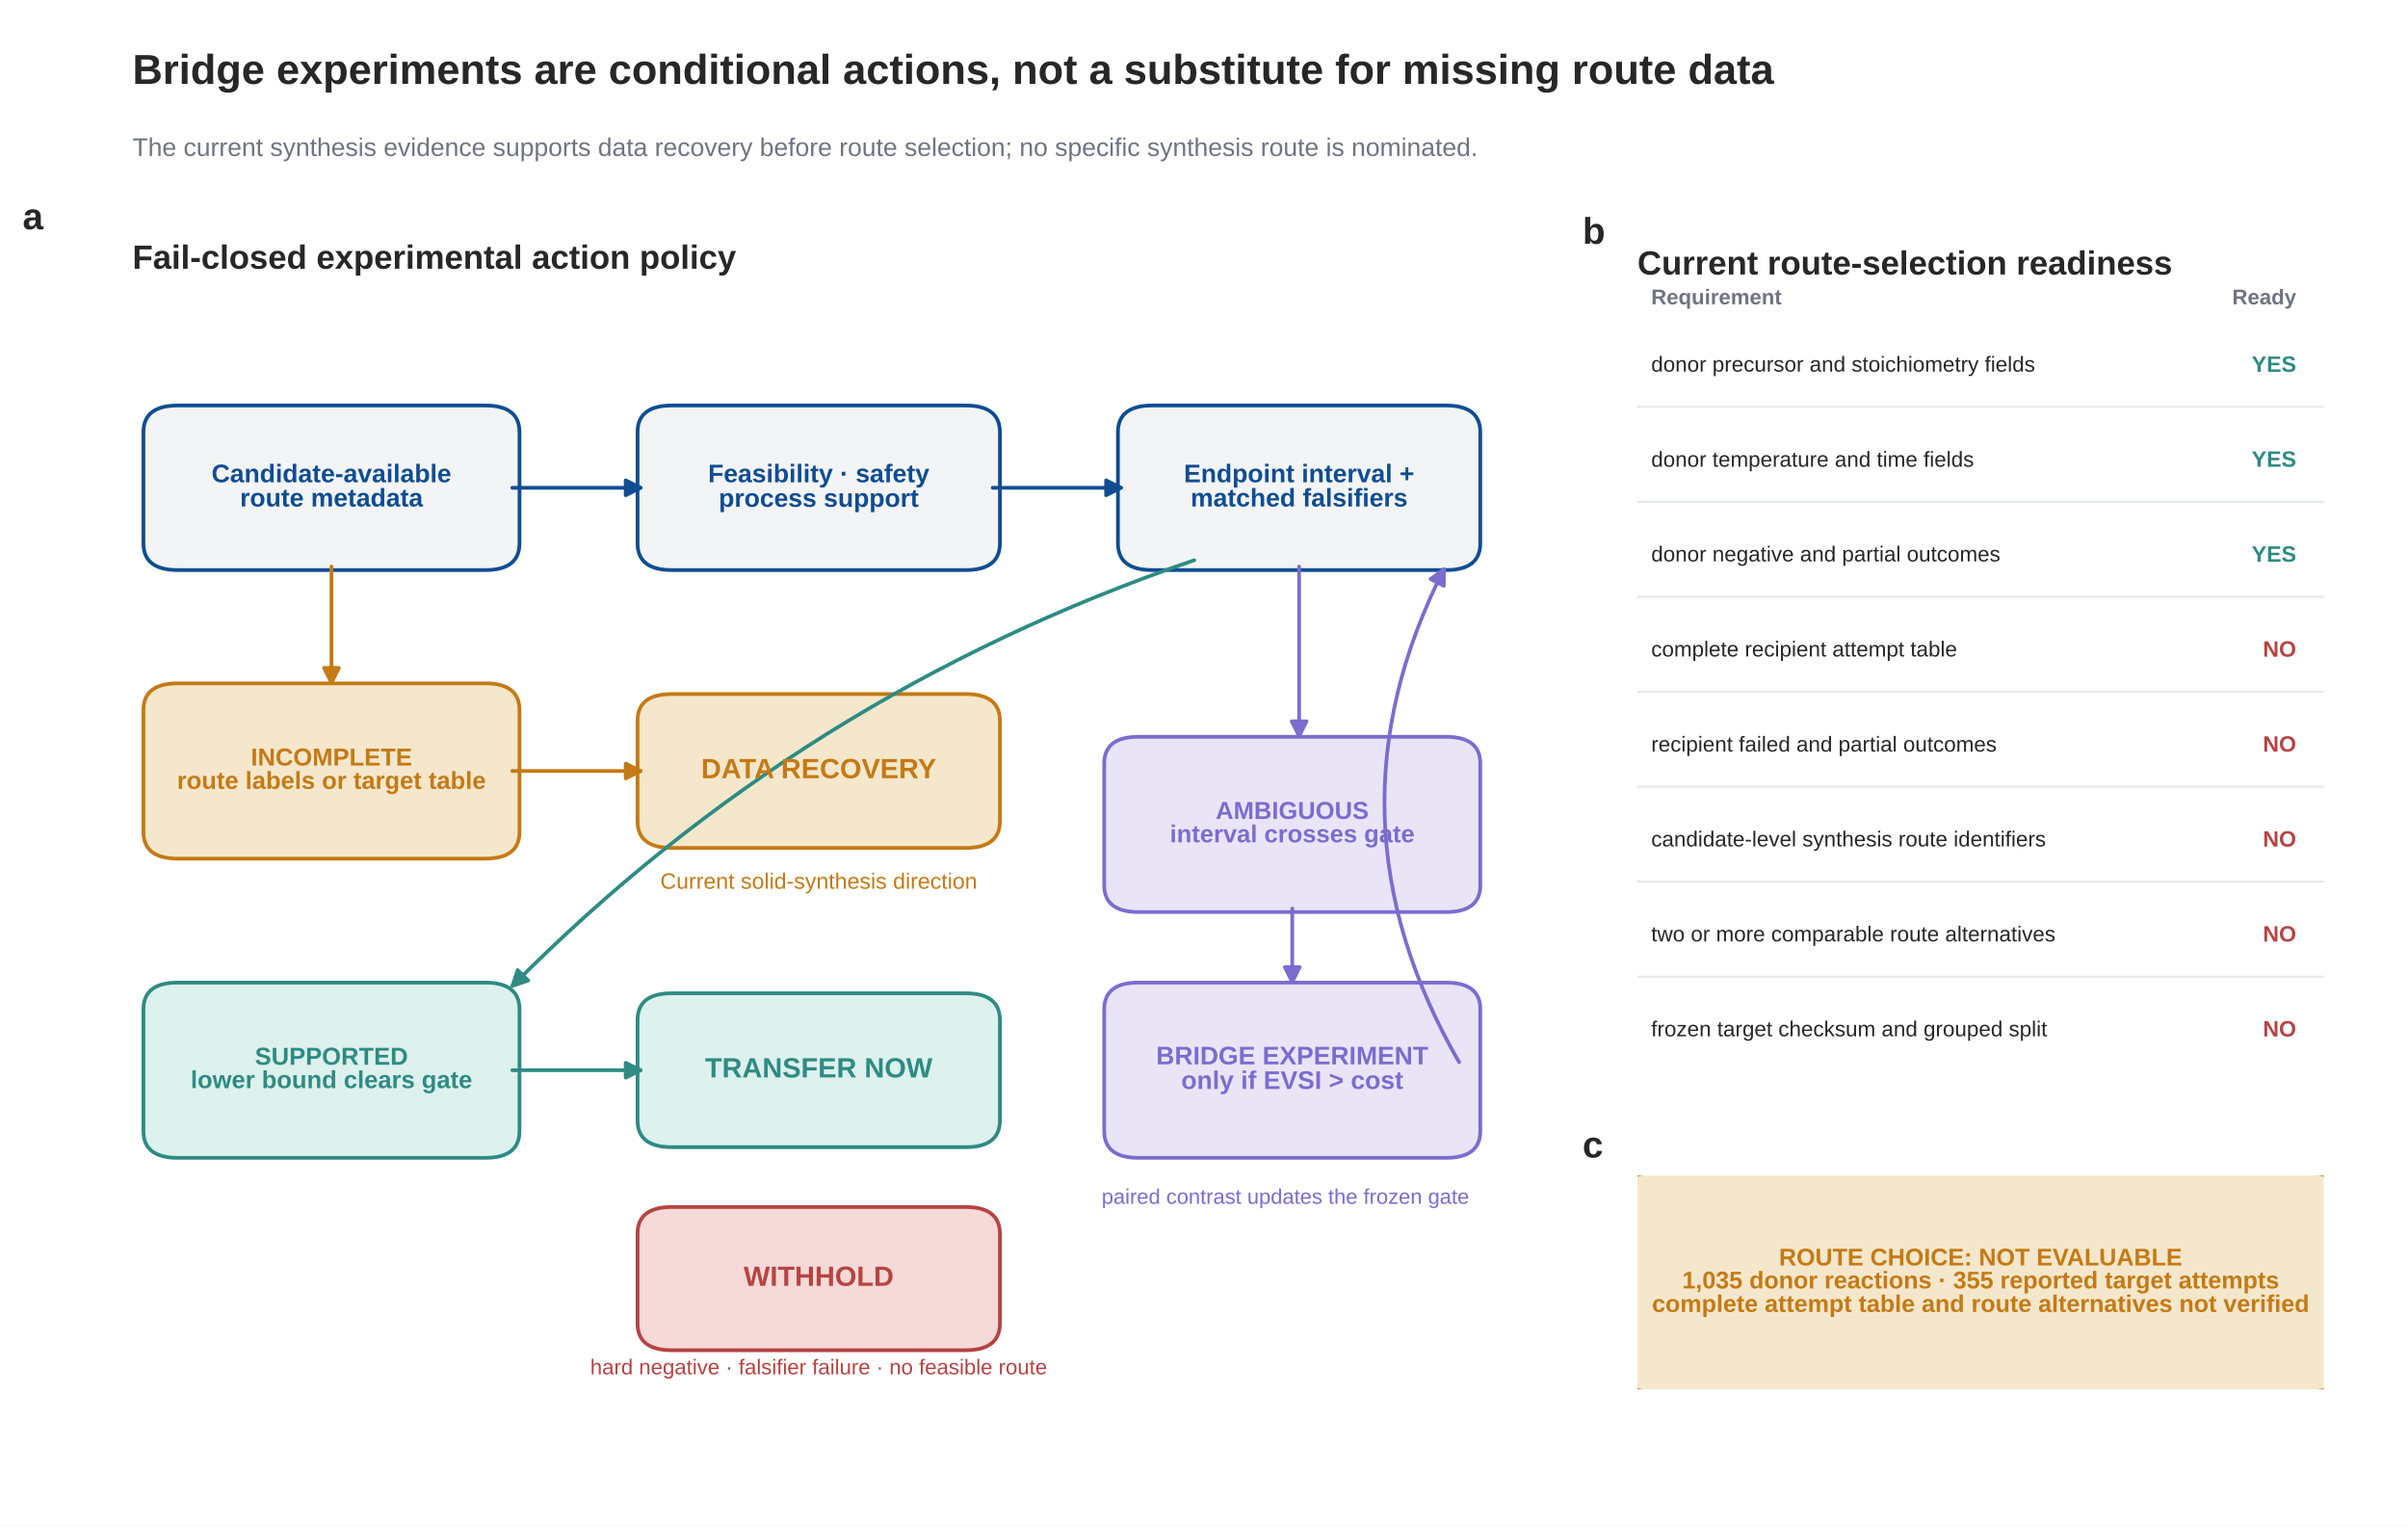
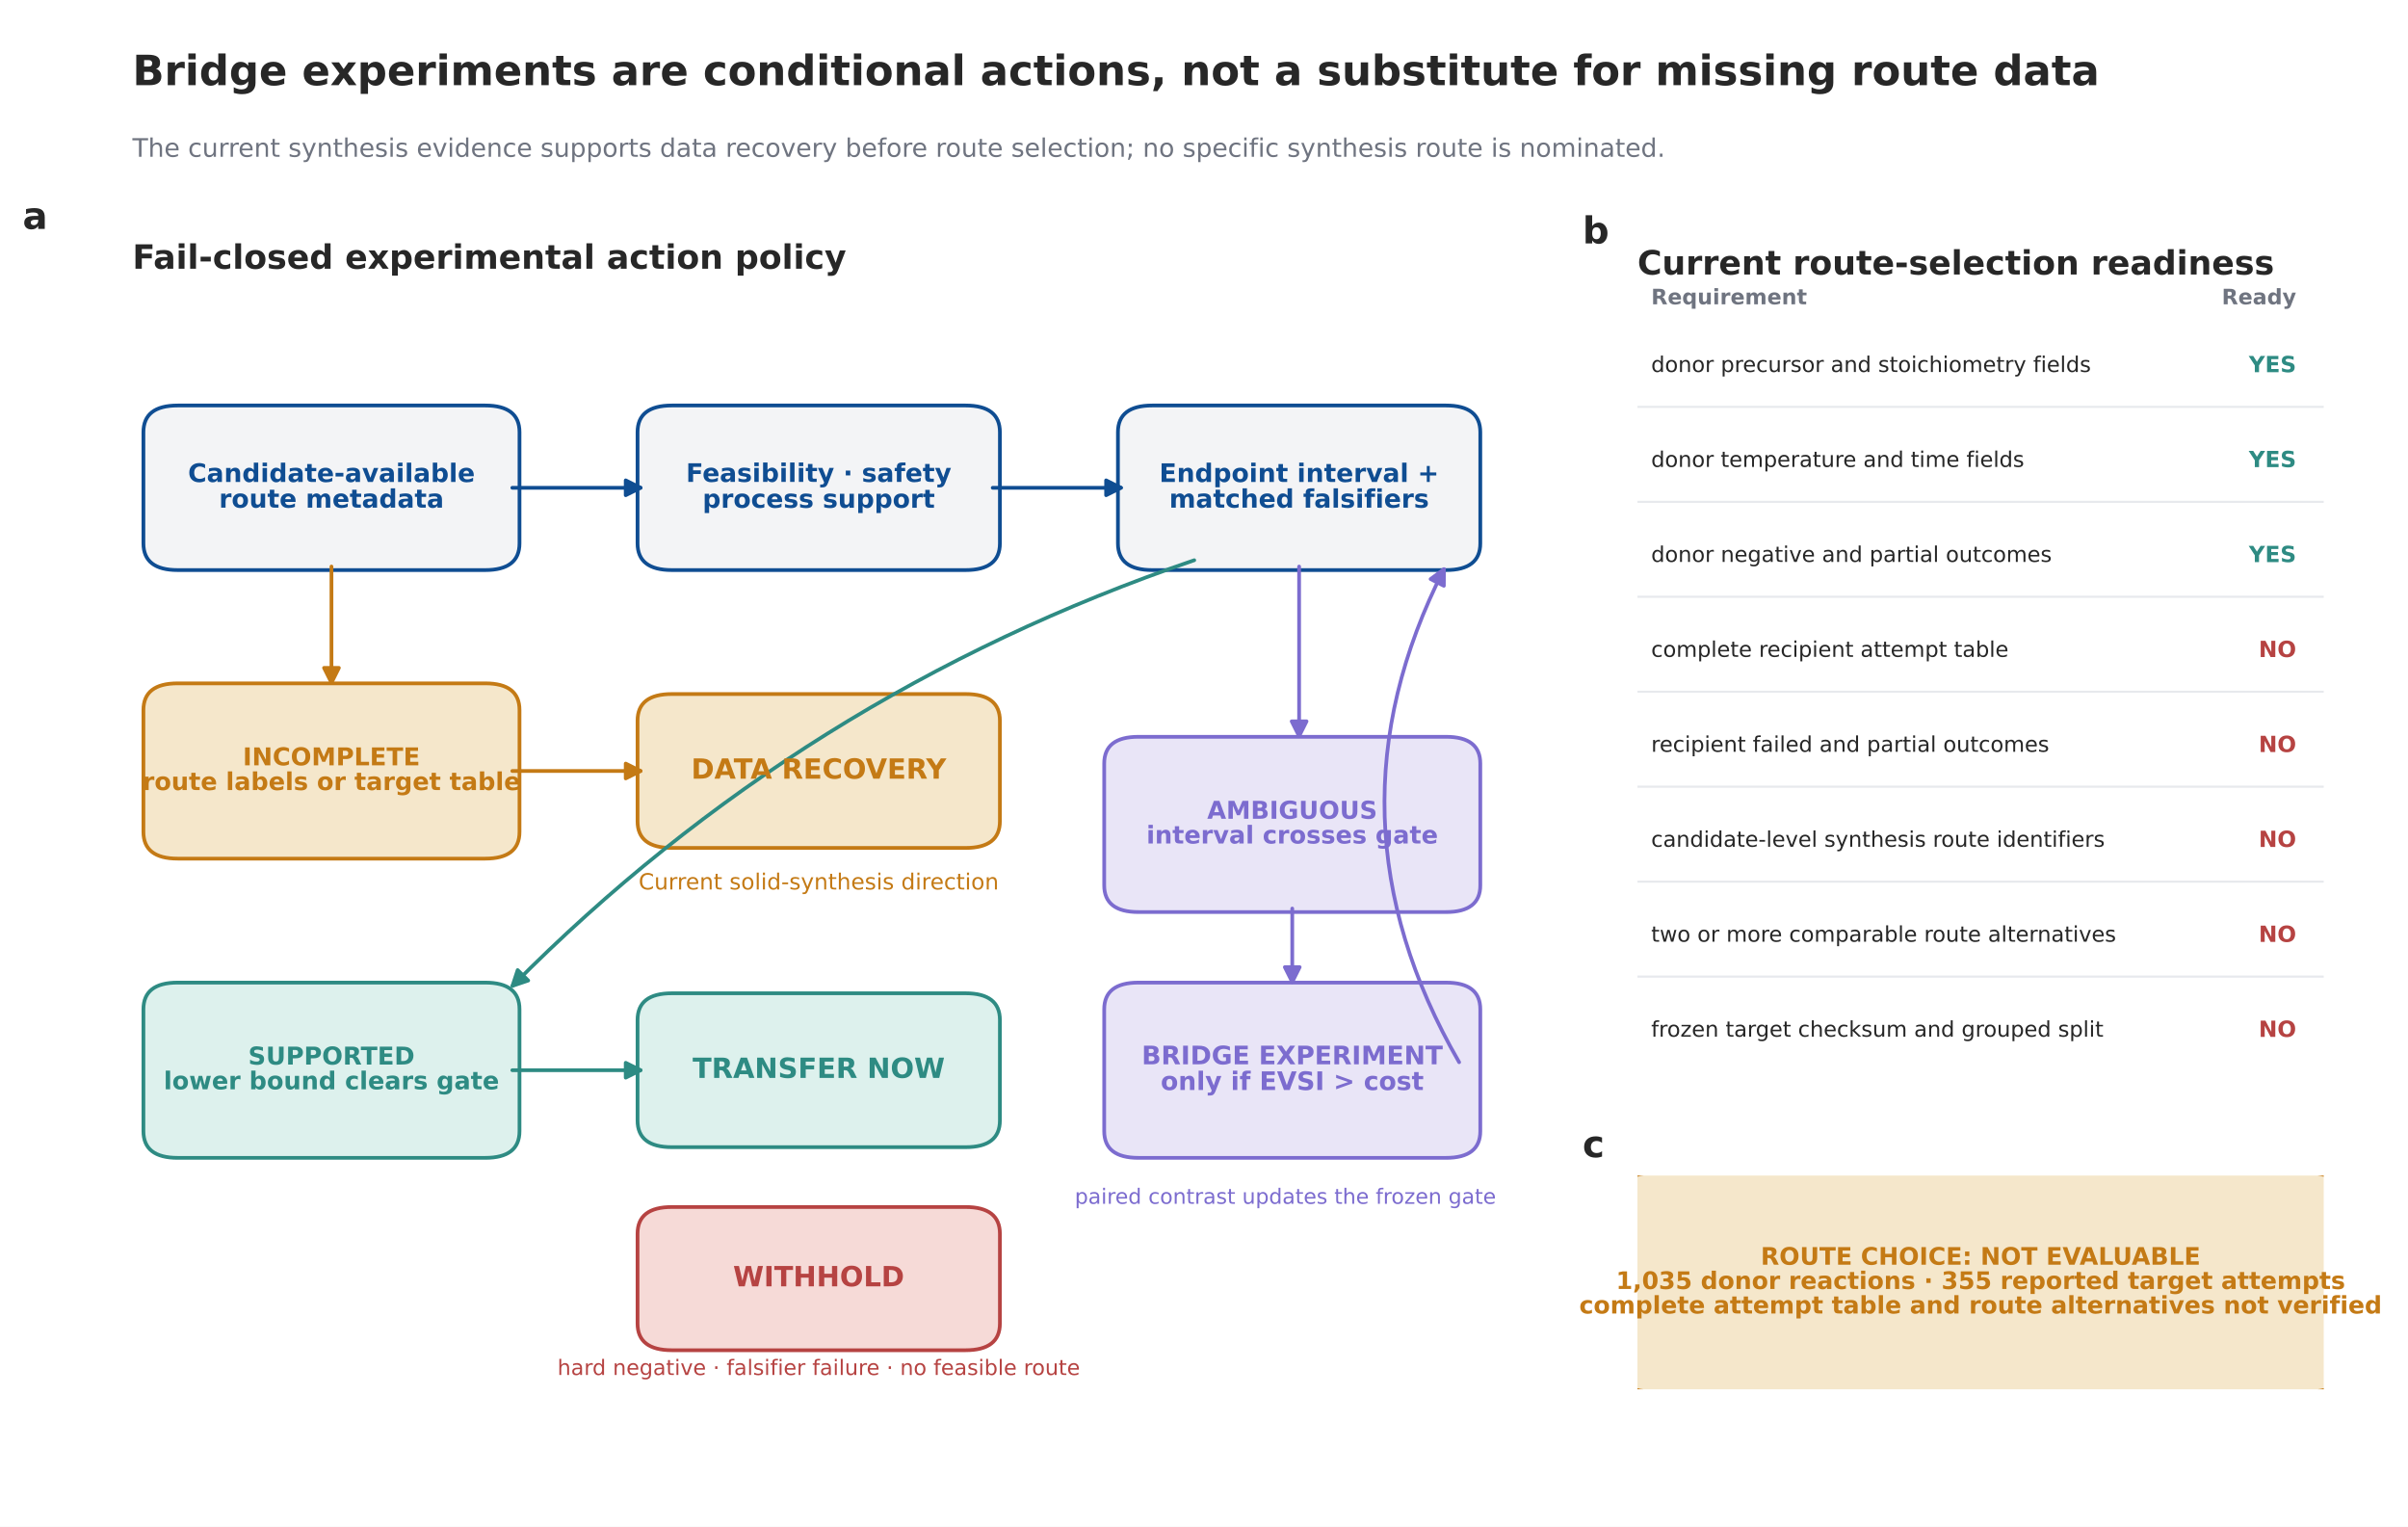
<svg xmlns="http://www.w3.org/2000/svg" width="518.74pt" height="328.819pt" viewBox="0 0 518.74 328.819" version="1.1">
  <defs>
    <style type="text/css">*{stroke-linejoin: round; stroke-linecap: butt}</style>
  </defs>
  <g id="figure_1">
    <g id="patch_1">
      <path d="M 0 328.819 L 518.74 328.819 L 518.74 0 L 0 0 z " style="fill: #ffffff" />
    </g>
    <g id="axes_1">
      <g id="patch_2">
        <path d="M 38.288 122.781 L 104.521 122.781 Q 111.913 122.781 111.913 117.027 L 111.913 93.089 Q 111.913 87.334 104.521 87.334 L 38.288 87.334 Q 30.896 87.334 30.896 93.089 L 30.896 117.027 Q 30.896 122.781 38.288 122.781 z " clip-path="url(#p7f9369aa10)" style="fill: #f3f4f6; stroke: #0f4d92; stroke-width: 0.8; stroke-linejoin: miter" />
      </g>
      <g id="patch_3">
        <path d="M 144.734 122.781 L 208.01 122.781 Q 215.402 122.781 215.402 117.027 L 215.402 93.089 Q 215.402 87.334 208.01 87.334 L 144.734 87.334 Q 137.342 87.334 137.342 93.089 L 137.342 117.027 Q 137.342 122.781 144.734 122.781 z " clip-path="url(#p7f9369aa10)" style="fill: #f3f4f6; stroke: #0f4d92; stroke-width: 0.8; stroke-linejoin: miter" />
      </g>
      <g id="patch_4">
        <path d="M 248.222 122.781 L 311.498 122.781 Q 318.89 122.781 318.89 117.027 L 318.89 93.089 Q 318.89 87.334 311.498 87.334 L 248.222 87.334 Q 240.83 87.334 240.83 93.089 L 240.83 117.027 Q 240.83 122.781 248.222 122.781 z " clip-path="url(#p7f9369aa10)" style="fill: #f3f4f6; stroke: #0f4d92; stroke-width: 0.8; stroke-linejoin: miter" />
      </g>
      <g id="patch_5">
        <path d="M 110.362 105.058 Q 124.625 105.058 137.994 105.058 " clip-path="url(#p7f9369aa10)" style="fill: none; stroke: #0f4d92; stroke-width: 0.8; stroke-linecap: round" />
        <path d="M 134.794 103.458 L 137.994 105.058 L 134.794 106.658 z " clip-path="url(#p7f9369aa10)" style="fill: #0f4d92; stroke: #0f4d92; stroke-width: 0.8; stroke-linecap: round" />
      </g>
      <g id="patch_6">
        <path d="M 213.851 105.058 Q 228.114 105.058 241.483 105.058 " clip-path="url(#p7f9369aa10)" style="fill: none; stroke: #0f4d92; stroke-width: 0.8; stroke-linecap: round" />
        <path d="M 238.283 103.458 L 241.483 105.058 L 238.283 106.658 z " clip-path="url(#p7f9369aa10)" style="fill: #0f4d92; stroke: #0f4d92; stroke-width: 0.8; stroke-linecap: round" />
      </g>
      <g id="patch_7">
        <path d="M 38.288 184.928 L 104.521 184.928 Q 111.913 184.928 111.913 179.173 L 111.913 152.934 Q 111.913 147.179 104.521 147.179 L 38.288 147.179 Q 30.896 147.179 30.896 152.934 L 30.896 179.173 Q 30.896 184.928 38.288 184.928 z " clip-path="url(#p7f9369aa10)" style="fill: #f5e7cb; stroke: #c47a15; stroke-width: 0.8; stroke-linejoin: miter" />
      </g>
      <g id="patch_8">
        <path d="M 144.734 182.626 L 208.01 182.626 Q 215.402 182.626 215.402 176.872 L 215.402 155.235 Q 215.402 149.481 208.01 149.481 L 144.734 149.481 Q 137.342 149.481 137.342 155.235 L 137.342 176.872 Q 137.342 182.626 144.734 182.626 z " clip-path="url(#p7f9369aa10)" style="fill: #f5e7cb; stroke: #c47a15; stroke-width: 0.8; stroke-linejoin: miter" />
      </g>
      <g id="patch_9">
        <path d="M 71.405 122.017 Q 71.405 134.979 71.405 147.046 " clip-path="url(#p7f9369aa10)" style="fill: none; stroke: #c47a15; stroke-width: 0.8; stroke-linecap: round" />
        <path d="M 73.005 143.846 L 71.405 147.046 L 69.805 143.846 z " clip-path="url(#p7f9369aa10)" style="fill: #c47a15; stroke: #c47a15; stroke-width: 0.8; stroke-linecap: round" />
      </g>
      <g id="patch_10">
        <path d="M 110.362 166.054 Q 124.625 166.054 137.994 166.054 " clip-path="url(#p7f9369aa10)" style="fill: none; stroke: #c47a15; stroke-width: 0.8; stroke-linecap: round" />
        <path d="M 134.794 164.454 L 137.994 166.054 L 134.794 167.654 z " clip-path="url(#p7f9369aa10)" style="fill: #c47a15; stroke: #c47a15; stroke-width: 0.8; stroke-linecap: round" />
      </g>
      <g id="patch_11">
        <path d="M 38.288 249.376 L 104.521 249.376 Q 111.913 249.376 111.913 243.622 L 111.913 217.382 Q 111.913 211.628 104.521 211.628 L 38.288 211.628 Q 30.896 211.628 30.896 217.382 L 30.896 243.622 Q 30.896 249.376 38.288 249.376 z " clip-path="url(#p7f9369aa10)" style="fill: #ddf1ed; stroke: #2e8b83; stroke-width: 0.8; stroke-linejoin: miter" />
      </g>
      <g id="patch_12">
        <path d="M 144.734 247.075 L 208.01 247.075 Q 215.402 247.075 215.402 241.32 L 215.402 219.684 Q 215.402 213.93 208.01 213.93 L 144.734 213.93 Q 137.342 213.93 137.342 219.684 L 137.342 241.32 Q 137.342 247.075 144.734 247.075 z " clip-path="url(#p7f9369aa10)" style="fill: #ddf1ed; stroke: #2e8b83; stroke-width: 0.8; stroke-linejoin: miter" />
      </g>
      <g id="patch_13">
        <path d="M 257.268 120.66 Q 172.684 149.5 110.399 212.33 " clip-path="url(#p7f9369aa10)" style="fill: none; stroke: #2e8b83; stroke-width: 0.8; stroke-linecap: round" />
        <path d="M 113.789 211.184 L 110.399 212.33 L 111.516 208.931 z " clip-path="url(#p7f9369aa10)" style="fill: #2e8b83; stroke: #2e8b83; stroke-width: 0.8; stroke-linecap: round" />
      </g>
      <g id="patch_14">
        <path d="M 110.362 230.502 Q 124.625 230.502 137.994 230.502 " clip-path="url(#p7f9369aa10)" style="fill: none; stroke: #2e8b83; stroke-width: 0.8; stroke-linecap: round" />
        <path d="M 134.794 228.902 L 137.994 230.502 L 134.794 232.102 z " clip-path="url(#p7f9369aa10)" style="fill: #2e8b83; stroke: #2e8b83; stroke-width: 0.8; stroke-linecap: round" />
      </g>
      <g id="patch_15">
        <path d="M 245.266 196.436 L 311.498 196.436 Q 318.89 196.436 318.89 190.682 L 318.89 164.442 Q 318.89 158.688 311.498 158.688 L 245.266 158.688 Q 237.873 158.688 237.873 164.442 L 237.873 190.682 Q 237.873 196.436 245.266 196.436 z " clip-path="url(#p7f9369aa10)" style="fill: #e9e5f7; stroke: #7c6ccf; stroke-width: 0.8; stroke-linejoin: miter" />
      </g>
      <g id="patch_16">
        <path d="M 245.266 249.376 L 311.498 249.376 Q 318.89 249.376 318.89 243.622 L 318.89 217.382 Q 318.89 211.628 311.498 211.628 L 245.266 211.628 Q 237.873 211.628 237.873 217.382 L 237.873 243.622 Q 237.873 249.376 245.266 249.376 z " clip-path="url(#p7f9369aa10)" style="fill: #e9e5f7; stroke: #7c6ccf; stroke-width: 0.8; stroke-linejoin: miter" />
      </g>
      <g id="patch_17">
        <path d="M 279.86 122.019 Q 279.86 140.736 279.86 158.558 " clip-path="url(#p7f9369aa10)" style="fill: none; stroke: #7c6ccf; stroke-width: 0.8; stroke-linecap: round" />
        <path d="M 281.46 155.358 L 279.86 158.558 L 278.26 155.358 z " clip-path="url(#p7f9369aa10)" style="fill: #7c6ccf; stroke: #7c6ccf; stroke-width: 0.8; stroke-linecap: round" />
      </g>
      <g id="patch_18">
        <path d="M 278.382 195.675 Q 278.382 204.034 278.382 211.499 " clip-path="url(#p7f9369aa10)" style="fill: none; stroke: #7c6ccf; stroke-width: 0.8; stroke-linecap: round" />
        <path d="M 279.982 208.299 L 278.382 211.499 L 276.782 208.299 z " clip-path="url(#p7f9369aa10)" style="fill: #7c6ccf; stroke: #7c6ccf; stroke-width: 0.8; stroke-linecap: round" />
      </g>
      <g id="patch_19">
        <path d="M 314.331 228.778 Q 283.893 176.062 311.063 122.591 " clip-path="url(#p7f9369aa10)" style="fill: none; stroke: #7c6ccf; stroke-width: 0.8; stroke-linecap: round" />
        <path d="M 308.187 124.719 L 311.063 122.591 L 311.04 126.168 z " clip-path="url(#p7f9369aa10)" style="fill: #7c6ccf; stroke: #7c6ccf; stroke-width: 0.8; stroke-linecap: round" />
      </g>
      <g id="patch_20">
        <path d="M 144.734 290.807 L 208.01 290.807 Q 215.402 290.807 215.402 285.053 L 215.402 265.719 Q 215.402 259.964 208.01 259.964 L 144.734 259.964 Q 137.342 259.964 137.342 265.719 L 137.342 285.053 Q 137.342 290.807 144.734 290.807 z " clip-path="url(#p7f9369aa10)" style="fill: #f6dad7; stroke: #b64342; stroke-width: 0.8; stroke-linejoin: miter" />
      </g>
      <g id="text_1">
-         <text style="font-weight: 700; font-size: 8px; font-family: 'Arial', 'DejaVu Sans', 'Liberation Sans', sans-serif; text-anchor: start; fill: #272727" x="4.876" y="49.388" transform="rotate(-0 4.876157 49.38818)">a</text>
+         <text style="font-weight: 700; font-size: 8px; font-family: 'DejaVu Sans', sans-serif; text-anchor: start; fill: #272727" x="4.876" y="49.303" transform="rotate(-0 4.876157 49.30318)">a</text>
      </g>
      <g id="text_2">
-         <text style="font-weight: 700; font-size: 7.2px; font-family: 'Arial', 'DejaVu Sans', 'Liberation Sans', sans-serif; text-anchor: start; fill: #272727" x="28.531" y="57.872" transform="rotate(-0 28.53071 57.87213)">Fail-closed experimental action policy</text>
+         <text style="font-weight: 700; font-size: 7.2px; font-family: 'DejaVu Sans', sans-serif; text-anchor: start; fill: #272727" x="28.531" y="57.872" transform="rotate(-0 28.53071 57.87213)">Fail-closed experimental action policy</text>
      </g>
      <g id="text_3">
-         <text style="font-weight: 700; font-size: 5.5px; font-family: 'Arial', 'DejaVu Sans', 'Liberation Sans', sans-serif; fill: #0f4d92" transform="translate(45.57865 103.8738)">Candidate-available</text>
-         <text style="font-weight: 700; font-size: 5.5px; font-family: 'Arial', 'DejaVu Sans', 'Liberation Sans', sans-serif; fill: #0f4d92" transform="translate(51.69267 109.0929)">route metadata</text>
+         <text style="font-weight: 700; font-size: 5.5px; font-family: 'DejaVu Sans', sans-serif; fill: #0f4d92" transform="translate(40.49458 103.8093)">Candidate-available</text>
+         <text style="font-weight: 700; font-size: 5.5px; font-family: 'DejaVu Sans', sans-serif; fill: #0f4d92" transform="translate(47.16892 109.3413)">route metadata</text>
      </g>
      <g id="text_4">
-         <text style="font-weight: 700; font-size: 5.5px; font-family: 'Arial', 'DejaVu Sans', 'Liberation Sans', sans-serif; fill: #0f4d92" transform="translate(152.5317 103.8712)">Feasibility · safety</text>
-         <text style="font-weight: 700; font-size: 5.5px; font-family: 'Arial', 'DejaVu Sans', 'Liberation Sans', sans-serif; fill: #0f4d92" transform="translate(154.8271 109.1625)">process support</text>
+         <text style="font-weight: 700; font-size: 5.5px; font-family: 'DejaVu Sans', sans-serif; fill: #0f4d92" transform="translate(147.7785 103.7878)">Feasibility · safety</text>
+         <text style="font-weight: 700; font-size: 5.5px; font-family: 'DejaVu Sans', sans-serif; fill: #0f4d92" transform="translate(151.3406 109.3627)">process support</text>
      </g>
      <g id="text_5">
-         <text style="font-weight: 700; font-size: 5.5px; font-family: 'Arial', 'DejaVu Sans', 'Liberation Sans', sans-serif; fill: #0f4d92" transform="translate(255.0325 103.8738)">Endpoint interval +</text>
-         <text style="font-weight: 700; font-size: 5.5px; font-family: 'Arial', 'DejaVu Sans', 'Liberation Sans', sans-serif; fill: #0f4d92" transform="translate(256.4776 109.0929)">matched falsifiers</text>
+         <text style="font-weight: 700; font-size: 5.5px; font-family: 'DejaVu Sans', sans-serif; fill: #0f4d92" transform="translate(249.7366 103.8093)">Endpoint interval +</text>
+         <text style="font-weight: 700; font-size: 5.5px; font-family: 'DejaVu Sans', sans-serif; fill: #0f4d92" transform="translate(251.8743 109.3413)">matched falsifiers</text>
      </g>
      <g id="text_6">
-         <text style="font-weight: 700; font-size: 5.3px; font-family: 'Arial', 'DejaVu Sans', 'Liberation Sans', sans-serif; fill: #c47a15" transform="translate(54.03218 164.878)">INCOMPLETE</text>
-         <text style="font-weight: 700; font-size: 5.3px; font-family: 'Arial', 'DejaVu Sans', 'Liberation Sans', sans-serif; fill: #c47a15" transform="translate(38.12679 169.9072)">route labels or target table</text>
+         <text style="font-weight: 700; font-size: 5.3px; font-family: 'DejaVu Sans', sans-serif; fill: #c47a15" transform="translate(52.30678 164.8299)">INCOMPLETE</text>
+         <text style="font-weight: 700; font-size: 5.3px; font-family: 'DejaVu Sans', sans-serif; fill: #c47a15" transform="translate(30.65214 170.1607)">route labels or target table</text>
      </g>
      <g id="text_7">
-         <text style="font-weight: 700; font-size: 6px; font-family: 'Arial', 'DejaVu Sans', 'Liberation Sans', sans-serif; text-anchor: middle; fill: #c47a15" x="176.372" y="167.609" transform="rotate(-0 176.3717 167.6089)">DATA RECOVERY</text>
+         <text style="font-weight: 700; font-size: 6px; font-family: 'DejaVu Sans', sans-serif; text-anchor: middle; fill: #c47a15" x="176.372" y="167.709" transform="rotate(-0 176.3717 167.7092)">DATA RECOVERY</text>
      </g>
      <g id="text_8">
-         <text style="font-size: 4.8px; font-family: 'Arial', 'DejaVu Sans', 'Liberation Sans', sans-serif; text-anchor: middle; fill: #c47a15" x="176.372" y="191.414" transform="rotate(-0 176.3717 191.4143)">Current solid-synthesis direction</text>
+         <text style="font-size: 4.8px; font-family: 'DejaVu Sans', sans-serif; text-anchor: middle; fill: #c47a15" x="176.372" y="191.567" transform="rotate(-0 176.3717 191.5673)">Current solid-synthesis direction</text>
      </g>
      <g id="text_9">
-         <text style="font-weight: 700; font-size: 5.3px; font-family: 'Arial', 'DejaVu Sans', 'Liberation Sans', sans-serif; fill: #2e8b83" transform="translate(54.91289 229.3265)">SUPPORTED</text>
-         <text style="font-weight: 700; font-size: 5.3px; font-family: 'Arial', 'DejaVu Sans', 'Liberation Sans', sans-serif; fill: #2e8b83" transform="translate(41.07161 234.3557)">lower bound clears gate</text>
+         <text style="font-weight: 700; font-size: 5.3px; font-family: 'DejaVu Sans', sans-serif; fill: #2e8b83" transform="translate(53.4674 229.2784)">SUPPORTED</text>
+         <text style="font-weight: 700; font-size: 5.3px; font-family: 'DejaVu Sans', sans-serif; fill: #2e8b83" transform="translate(35.26976 234.6092)">lower bound clears gate</text>
      </g>
      <g id="text_10">
-         <text style="font-weight: 700; font-size: 6px; font-family: 'Arial', 'DejaVu Sans', 'Liberation Sans', sans-serif; text-anchor: middle; fill: #2e8b83" x="176.372" y="232.057" transform="rotate(-0 176.3717 232.0574)">TRANSFER NOW</text>
+         <text style="font-weight: 700; font-size: 6px; font-family: 'DejaVu Sans', sans-serif; text-anchor: middle; fill: #2e8b83" x="176.372" y="232.158" transform="rotate(-0 176.3717 232.1577)">TRANSFER NOW</text>
      </g>
      <g id="text_11">
-         <text style="font-weight: 700; font-size: 5.3px; font-family: 'Arial', 'DejaVu Sans', 'Liberation Sans', sans-serif; fill: #7c6ccf" transform="translate(261.8931 176.3867)">AMBIGUOUS</text>
-         <text style="font-weight: 700; font-size: 5.3px; font-family: 'Arial', 'DejaVu Sans', 'Liberation Sans', sans-serif; fill: #7c6ccf" transform="translate(252.0173 181.4159)">interval crosses gate</text>
+         <text style="font-weight: 700; font-size: 5.3px; font-family: 'DejaVu Sans', sans-serif; fill: #7c6ccf" transform="translate(260.048 176.3386)">AMBIGUOUS</text>
+         <text style="font-weight: 700; font-size: 5.3px; font-family: 'DejaVu Sans', sans-serif; fill: #7c6ccf" transform="translate(246.9703 181.6694)">interval crosses gate</text>
      </g>
      <g id="text_12">
-         <text style="font-weight: 700; font-size: 5.5px; font-family: 'Arial', 'DejaVu Sans', 'Liberation Sans', sans-serif; fill: #7c6ccf" transform="translate(249.0446 229.247)">BRIDGE EXPERIMENT</text>
-         <text style="font-weight: 700; font-size: 5.5px; font-family: 'Arial', 'DejaVu Sans', 'Liberation Sans', sans-serif; fill: #7c6ccf" transform="translate(254.4668 234.5364)">only if EVSI &gt; cost</text>
+         <text style="font-weight: 700; font-size: 5.5px; font-family: 'DejaVu Sans', sans-serif; fill: #7c6ccf" transform="translate(245.9431 229.2323)">BRIDGE EXPERIMENT</text>
+         <text style="font-weight: 700; font-size: 5.5px; font-family: 'DejaVu Sans', sans-serif; fill: #7c6ccf" transform="translate(250.0457 234.7642)">only if EVSI &gt; cost</text>
      </g>
      <g id="text_13">
-         <text style="font-size: 4.55px; font-family: 'Arial', 'DejaVu Sans', 'Liberation Sans', sans-serif; text-anchor: middle; fill: #7c6ccf" x="276.903" y="259.274" transform="rotate(-0 276.9035 259.2737)">paired contrast updates the frozen gate</text>
+         <text style="font-size: 4.55px; font-family: 'DejaVu Sans', sans-serif; text-anchor: middle; fill: #7c6ccf" x="276.903" y="259.274" transform="rotate(-0 276.9035 259.2737)">paired contrast updates the frozen gate</text>
      </g>
      <g id="text_14">
-         <text style="font-weight: 700; font-size: 6px; font-family: 'Arial', 'DejaVu Sans', 'Liberation Sans', sans-serif; text-anchor: middle; fill: #b64342" x="176.372" y="276.941" transform="rotate(-0 176.3717 276.9411)">WITHHOLD</text>
+         <text style="font-weight: 700; font-size: 6px; font-family: 'DejaVu Sans', sans-serif; text-anchor: middle; fill: #b64342" x="176.372" y="277.041" transform="rotate(-0 176.3717 277.0415)">WITHHOLD</text>
      </g>
      <g id="text_15">
-         <text style="font-size: 4.6px; font-family: 'Arial', 'DejaVu Sans', 'Liberation Sans', sans-serif; text-anchor: middle; fill: #b64342" x="176.372" y="295.997" transform="rotate(-0 176.3717 295.9975)">hard negative · falsifier failure · no feasible route</text>
+         <text style="font-size: 4.6px; font-family: 'DejaVu Sans', sans-serif; text-anchor: middle; fill: #b64342" x="176.372" y="296.144" transform="rotate(-0 176.3717 296.1441)">hard negative · falsifier failure · no feasible route</text>
      </g>
    </g>
    <g id="axes_2">
      <g id="line2d_1">
        <path d="M 352.743 230.787 L 500.584 230.787 " clip-path="url(#p0e228065fd)" style="fill: none; stroke: #e7e9ed; stroke-width: 0.45; stroke-linecap: square" />
      </g>
      <g id="line2d_2">
        <path d="M 352.743 210.336 L 500.584 210.336 " clip-path="url(#p0e228065fd)" style="fill: none; stroke: #e7e9ed; stroke-width: 0.45; stroke-linecap: square" />
      </g>
      <g id="line2d_3">
        <path d="M 352.743 189.885 L 500.584 189.885 " clip-path="url(#p0e228065fd)" style="fill: none; stroke: #e7e9ed; stroke-width: 0.45; stroke-linecap: square" />
      </g>
      <g id="line2d_4">
        <path d="M 352.743 169.434 L 500.584 169.434 " clip-path="url(#p0e228065fd)" style="fill: none; stroke: #e7e9ed; stroke-width: 0.45; stroke-linecap: square" />
      </g>
      <g id="line2d_5">
        <path d="M 352.743 148.983 L 500.584 148.983 " clip-path="url(#p0e228065fd)" style="fill: none; stroke: #e7e9ed; stroke-width: 0.45; stroke-linecap: square" />
      </g>
      <g id="line2d_6">
        <path d="M 352.743 128.532 L 500.584 128.532 " clip-path="url(#p0e228065fd)" style="fill: none; stroke: #e7e9ed; stroke-width: 0.45; stroke-linecap: square" />
      </g>
      <g id="line2d_7">
        <path d="M 352.743 108.081 L 500.584 108.081 " clip-path="url(#p0e228065fd)" style="fill: none; stroke: #e7e9ed; stroke-width: 0.45; stroke-linecap: square" />
      </g>
      <g id="line2d_8">
        <path d="M 352.743 87.63 L 500.584 87.63 " clip-path="url(#p0e228065fd)" style="fill: none; stroke: #e7e9ed; stroke-width: 0.45; stroke-linecap: square" />
      </g>
      <g id="text_16">
-         <text style="font-weight: 700; font-size: 8px; font-family: 'Arial', 'DejaVu Sans', 'Liberation Sans', sans-serif; text-anchor: start; fill: #272727" x="340.916" y="52.512" transform="rotate(-0 340.916 52.51196)">b</text>
+         <text style="font-weight: 700; font-size: 8px; font-family: 'DejaVu Sans', sans-serif; text-anchor: start; fill: #272727" x="340.916" y="52.427" transform="rotate(-0 340.916 52.42696)">b</text>
      </g>
      <g id="text_17">
-         <text style="font-weight: 700; font-size: 7.2px; font-family: 'Arial', 'DejaVu Sans', 'Liberation Sans', sans-serif; text-anchor: start; fill: #272727" x="352.743" y="59.122" transform="rotate(-0 352.7433 59.12164)">Current route-selection readiness</text>
+         <text style="font-weight: 700; font-size: 7.2px; font-family: 'DejaVu Sans', sans-serif; text-anchor: start; fill: #272727" x="352.743" y="59.122" transform="rotate(-0 352.7433 59.12164)">Current route-selection readiness</text>
      </g>
      <g id="text_18">
-         <text style="font-size: 4.65px; font-family: 'Arial', 'DejaVu Sans', 'Liberation Sans', sans-serif; text-anchor: start; fill: #272727" x="355.7" y="223.196" transform="rotate(-0 355.7001 223.196)">frozen target checksum and grouped split</text>
+         <text style="font-size: 4.65px; font-family: 'DejaVu Sans', sans-serif; text-anchor: start; fill: #272727" x="355.7" y="223.276" transform="rotate(-0 355.7001 223.276)">frozen target checksum and grouped split</text>
      </g>
      <g id="text_19">
-         <text style="font-weight: 700; font-size: 4.8px; font-family: 'Arial', 'DejaVu Sans', 'Liberation Sans', sans-serif; text-anchor: end; fill: #b64342" x="494.671" y="223.237" transform="rotate(-0 494.6706 223.2371)">NO</text>
+         <text style="font-weight: 700; font-size: 4.8px; font-family: 'DejaVu Sans', sans-serif; text-anchor: end; fill: #b64342" x="494.671" y="223.317" transform="rotate(-0 494.6706 223.3174)">NO</text>
      </g>
      <g id="text_20">
-         <text style="font-size: 4.65px; font-family: 'Arial', 'DejaVu Sans', 'Liberation Sans', sans-serif; text-anchor: start; fill: #272727" x="355.7" y="202.744" transform="rotate(-0 355.7001 202.744)">two or more comparable route alternatives</text>
+         <text style="font-size: 4.65px; font-family: 'DejaVu Sans', sans-serif; text-anchor: start; fill: #272727" x="355.7" y="202.825" transform="rotate(-0 355.7001 202.825)">two or more comparable route alternatives</text>
      </g>
      <g id="text_21">
-         <text style="font-weight: 700; font-size: 4.8px; font-family: 'Arial', 'DejaVu Sans', 'Liberation Sans', sans-serif; text-anchor: end; fill: #b64342" x="494.671" y="202.786" transform="rotate(-0 494.6706 202.7862)">NO</text>
+         <text style="font-weight: 700; font-size: 4.8px; font-family: 'DejaVu Sans', sans-serif; text-anchor: end; fill: #b64342" x="494.671" y="202.866" transform="rotate(-0 494.6706 202.8664)">NO</text>
      </g>
      <g id="text_22">
-         <text style="font-size: 4.65px; font-family: 'Arial', 'DejaVu Sans', 'Liberation Sans', sans-serif; text-anchor: start; fill: #272727" x="355.7" y="182.294" transform="rotate(-0 355.7001 182.2942)">candidate-level synthesis route identifiers</text>
+         <text style="font-size: 4.65px; font-family: 'DejaVu Sans', sans-serif; text-anchor: start; fill: #272727" x="355.7" y="182.374" transform="rotate(-0 355.7001 182.3741)">candidate-level synthesis route identifiers</text>
      </g>
      <g id="text_23">
-         <text style="font-weight: 700; font-size: 4.8px; font-family: 'Arial', 'DejaVu Sans', 'Liberation Sans', sans-serif; text-anchor: end; fill: #b64342" x="494.671" y="182.335" transform="rotate(-0 494.6706 182.3352)">NO</text>
+         <text style="font-weight: 700; font-size: 4.8px; font-family: 'DejaVu Sans', sans-serif; text-anchor: end; fill: #b64342" x="494.671" y="182.415" transform="rotate(-0 494.6706 182.4155)">NO</text>
      </g>
      <g id="text_24">
-         <text style="font-size: 4.65px; font-family: 'Arial', 'DejaVu Sans', 'Liberation Sans', sans-serif; text-anchor: start; fill: #272727" x="355.7" y="161.87" transform="rotate(-0 355.7001 161.8705)">recipient failed and partial outcomes</text>
+         <text style="font-size: 4.65px; font-family: 'DejaVu Sans', sans-serif; text-anchor: start; fill: #272727" x="355.7" y="161.923" transform="rotate(-0 355.7001 161.9232)">recipient failed and partial outcomes</text>
      </g>
      <g id="text_25">
-         <text style="font-weight: 700; font-size: 4.8px; font-family: 'Arial', 'DejaVu Sans', 'Liberation Sans', sans-serif; text-anchor: end; fill: #b64342" x="494.671" y="161.884" transform="rotate(-0 494.6706 161.8843)">NO</text>
+         <text style="font-weight: 700; font-size: 4.8px; font-family: 'DejaVu Sans', sans-serif; text-anchor: end; fill: #b64342" x="494.671" y="161.965" transform="rotate(-0 494.6706 161.9646)">NO</text>
      </g>
      <g id="text_26">
-         <text style="font-size: 4.65px; font-family: 'Arial', 'DejaVu Sans', 'Liberation Sans', sans-serif; text-anchor: start; fill: #272727" x="355.7" y="141.391" transform="rotate(-0 355.7001 141.3912)">complete recipient attempt table</text>
+         <text style="font-size: 4.65px; font-family: 'DejaVu Sans', sans-serif; text-anchor: start; fill: #272727" x="355.7" y="141.472" transform="rotate(-0 355.7001 141.4722)">complete recipient attempt table</text>
      </g>
      <g id="text_27">
-         <text style="font-weight: 700; font-size: 4.8px; font-family: 'Arial', 'DejaVu Sans', 'Liberation Sans', sans-serif; text-anchor: end; fill: #b64342" x="494.671" y="141.433" transform="rotate(-0 494.6706 141.4334)">NO</text>
+         <text style="font-weight: 700; font-size: 4.8px; font-family: 'DejaVu Sans', sans-serif; text-anchor: end; fill: #b64342" x="494.671" y="141.514" transform="rotate(-0 494.6706 141.5136)">NO</text>
      </g>
      <g id="text_28">
-         <text style="font-size: 4.65px; font-family: 'Arial', 'DejaVu Sans', 'Liberation Sans', sans-serif; text-anchor: start; fill: #272727" x="355.7" y="120.913" transform="rotate(-0 355.7001 120.913)">donor negative and partial outcomes</text>
+         <text style="font-size: 4.65px; font-family: 'DejaVu Sans', sans-serif; text-anchor: start; fill: #272727" x="355.7" y="121.021" transform="rotate(-0 355.7001 121.0213)">donor negative and partial outcomes</text>
      </g>
      <g id="text_29">
-         <text style="font-weight: 700; font-size: 4.8px; font-family: 'Arial', 'DejaVu Sans', 'Liberation Sans', sans-serif; text-anchor: end; fill: #2e8b83" x="494.671" y="120.982" transform="rotate(-0 494.6706 120.9824)">YES</text>
+         <text style="font-weight: 700; font-size: 4.8px; font-family: 'DejaVu Sans', sans-serif; text-anchor: end; fill: #2e8b83" x="494.671" y="121.063" transform="rotate(-0 494.6706 121.0627)">YES</text>
      </g>
      <g id="text_30">
-         <text style="font-size: 4.65px; font-family: 'Arial', 'DejaVu Sans', 'Liberation Sans', sans-serif; text-anchor: start; fill: #272727" x="355.7" y="100.518" transform="rotate(-0 355.7001 100.5177)">donor temperature and time fields</text>
+         <text style="font-size: 4.65px; font-family: 'DejaVu Sans', sans-serif; text-anchor: start; fill: #272727" x="355.7" y="100.57" transform="rotate(-0 355.7001 100.5704)">donor temperature and time fields</text>
      </g>
      <g id="text_31">
-         <text style="font-weight: 700; font-size: 4.8px; font-family: 'Arial', 'DejaVu Sans', 'Liberation Sans', sans-serif; text-anchor: end; fill: #2e8b83" x="494.671" y="100.532" transform="rotate(-0 494.6706 100.5315)">YES</text>
+         <text style="font-weight: 700; font-size: 4.8px; font-family: 'DejaVu Sans', sans-serif; text-anchor: end; fill: #2e8b83" x="494.671" y="100.612" transform="rotate(-0 494.6706 100.6118)">YES</text>
      </g>
      <g id="text_32">
-         <text style="font-size: 4.65px; font-family: 'Arial', 'DejaVu Sans', 'Liberation Sans', sans-serif; text-anchor: start; fill: #272727" x="355.7" y="80.04" transform="rotate(-0 355.7001 80.03952)">donor precursor and stoichiometry fields</text>
+         <text style="font-size: 4.65px; font-family: 'DejaVu Sans', sans-serif; text-anchor: start; fill: #272727" x="355.7" y="80.119" transform="rotate(-0 355.7001 80.11944)">donor precursor and stoichiometry fields</text>
      </g>
      <g id="text_33">
-         <text style="font-weight: 700; font-size: 4.8px; font-family: 'Arial', 'DejaVu Sans', 'Liberation Sans', sans-serif; text-anchor: end; fill: #2e8b83" x="494.671" y="80.081" transform="rotate(-0 494.6706 80.08059)">YES</text>
+         <text style="font-weight: 700; font-size: 4.8px; font-family: 'DejaVu Sans', sans-serif; text-anchor: end; fill: #2e8b83" x="494.671" y="80.161" transform="rotate(-0 494.6706 80.16084)">YES</text>
      </g>
      <g id="text_34">
-         <text style="font-weight: 700; font-size: 4.6px; font-family: 'Arial', 'DejaVu Sans', 'Liberation Sans', sans-serif; text-anchor: start; fill: #6f7480" x="355.7" y="65.543" transform="rotate(-0 355.7001 65.54323)">Requirement</text>
+         <text style="font-weight: 700; font-size: 4.6px; font-family: 'DejaVu Sans', sans-serif; text-anchor: start; fill: #6f7480" x="355.7" y="65.543" transform="rotate(-0 355.7001 65.54323)">Requirement</text>
      </g>
      <g id="text_35">
-         <text style="font-weight: 700; font-size: 4.6px; font-family: 'Arial', 'DejaVu Sans', 'Liberation Sans', sans-serif; text-anchor: end; fill: #6f7480" x="494.671" y="65.543" transform="rotate(-0 494.6706 65.54323)">Ready</text>
+         <text style="font-weight: 700; font-size: 4.6px; font-family: 'DejaVu Sans', sans-serif; text-anchor: end; fill: #6f7480" x="494.671" y="65.543" transform="rotate(-0 494.6706 65.54323)">Ready</text>
      </g>
    </g>
    <g id="axes_3">
      <g id="patch_21">
        <path d="M 356.883 299.778 L 496.445 299.778 Q 502.358 299.778 502.358 297.936 L 502.358 254.48 Q 502.358 252.638 496.445 252.638 L 356.883 252.638 Q 350.969 252.638 350.969 254.48 L 350.969 297.936 Q 350.969 299.778 356.883 299.778 z " clip-path="url(#pb8aad0ad07)" style="fill: #f5e7cb; stroke: #c47a15; stroke-width: 0.8; stroke-linejoin: miter" />
      </g>
      <g id="text_36">
-         <text style="font-weight: 700; font-size: 8px; font-family: 'Arial', 'DejaVu Sans', 'Liberation Sans', sans-serif; text-anchor: start; fill: #272727" x="340.916" y="249.31" transform="rotate(-0 340.916 249.3101)">c</text>
+         <text style="font-weight: 700; font-size: 8px; font-family: 'DejaVu Sans', sans-serif; text-anchor: start; fill: #272727" x="340.916" y="249.225" transform="rotate(-0 340.916 249.2251)">c</text>
      </g>
      <g id="text_37">
-         <text style="font-weight: 700; font-size: 5.2px; font-family: 'Arial', 'DejaVu Sans', 'Liberation Sans', sans-serif; fill: #c47a15" transform="translate(383.2332 272.546)">ROUTE CHOICE: NOT EVALUABLE</text>
-         <text style="font-weight: 700; font-size: 5.2px; font-family: 'Arial', 'DejaVu Sans', 'Liberation Sans', sans-serif; fill: #c47a15" transform="translate(362.3719 277.4965)">1,035 donor reactions · 355 reported target attempts</text>
-         <text style="font-weight: 700; font-size: 5.2px; font-family: 'Arial', 'DejaVu Sans', 'Liberation Sans', sans-serif; fill: #c47a15" transform="translate(355.8751 282.5657)">complete attempt table and route alternatives not verified</text>
+         <text style="font-weight: 700; font-size: 5.2px; font-family: 'DejaVu Sans', sans-serif; fill: #c47a15" transform="translate(379.2853 272.3923)">ROUTE CHOICE: NOT EVALUABLE</text>
+         <text style="font-weight: 700; font-size: 5.2px; font-family: 'DejaVu Sans', sans-serif; fill: #c47a15" transform="translate(348.1097 277.6224)">1,035 donor reactions · 355 reported target attempts</text>
+         <text style="font-weight: 700; font-size: 5.2px; font-family: 'DejaVu Sans', sans-serif; fill: #c47a15" transform="translate(340.2089 282.8932)">complete attempt table and route alternatives not verified</text>
      </g>
    </g>
    <g id="text_38">
-       <text style="font-weight: 700; font-size: 9px; font-family: 'Arial', 'DejaVu Sans', 'Liberation Sans', sans-serif; text-anchor: start; fill: #272727" x="28.531" y="18.06" transform="rotate(-0 28.53071 18.06038)">Bridge experiments are conditional actions, not a substitute for missing route data</text>
+       <text style="font-weight: 700; font-size: 9px; font-family: 'DejaVu Sans', sans-serif; text-anchor: start; fill: #272727" x="28.531" y="18.347" transform="rotate(-0 28.53071 18.34726)">Bridge experiments are conditional actions, not a substitute for missing route data</text>
    </g>
    <g id="text_39">
-       <text style="font-size: 5.5px; font-family: 'Arial', 'DejaVu Sans', 'Liberation Sans', sans-serif; text-anchor: start; fill: #6f7480" x="28.531" y="33.598" transform="rotate(-0 28.53071 33.59753)">The current synthesis evidence supports data recovery before route selection; no specific synthesis route is nominated.</text>
+       <text style="font-size: 5.5px; font-family: 'DejaVu Sans', sans-serif; text-anchor: start; fill: #6f7480" x="28.531" y="33.773" transform="rotate(-0 28.53071 33.77284)">The current synthesis evidence supports data recovery before route selection; no specific synthesis route is nominated.</text>
    </g>
  </g>
  <defs>
    <clipPath id="p7f9369aa10">
      <rect x="28.531" y="62.476" width="295.682" height="230.173" />
    </clipPath>
    <clipPath id="p0e228065fd">
      <rect x="352.743" y="62.476" width="147.841" height="167.698" />
    </clipPath>
    <clipPath id="pb8aad0ad07">
      <rect x="352.743" y="253.191" width="147.841" height="46.035" />
    </clipPath>
  </defs>
</svg>
